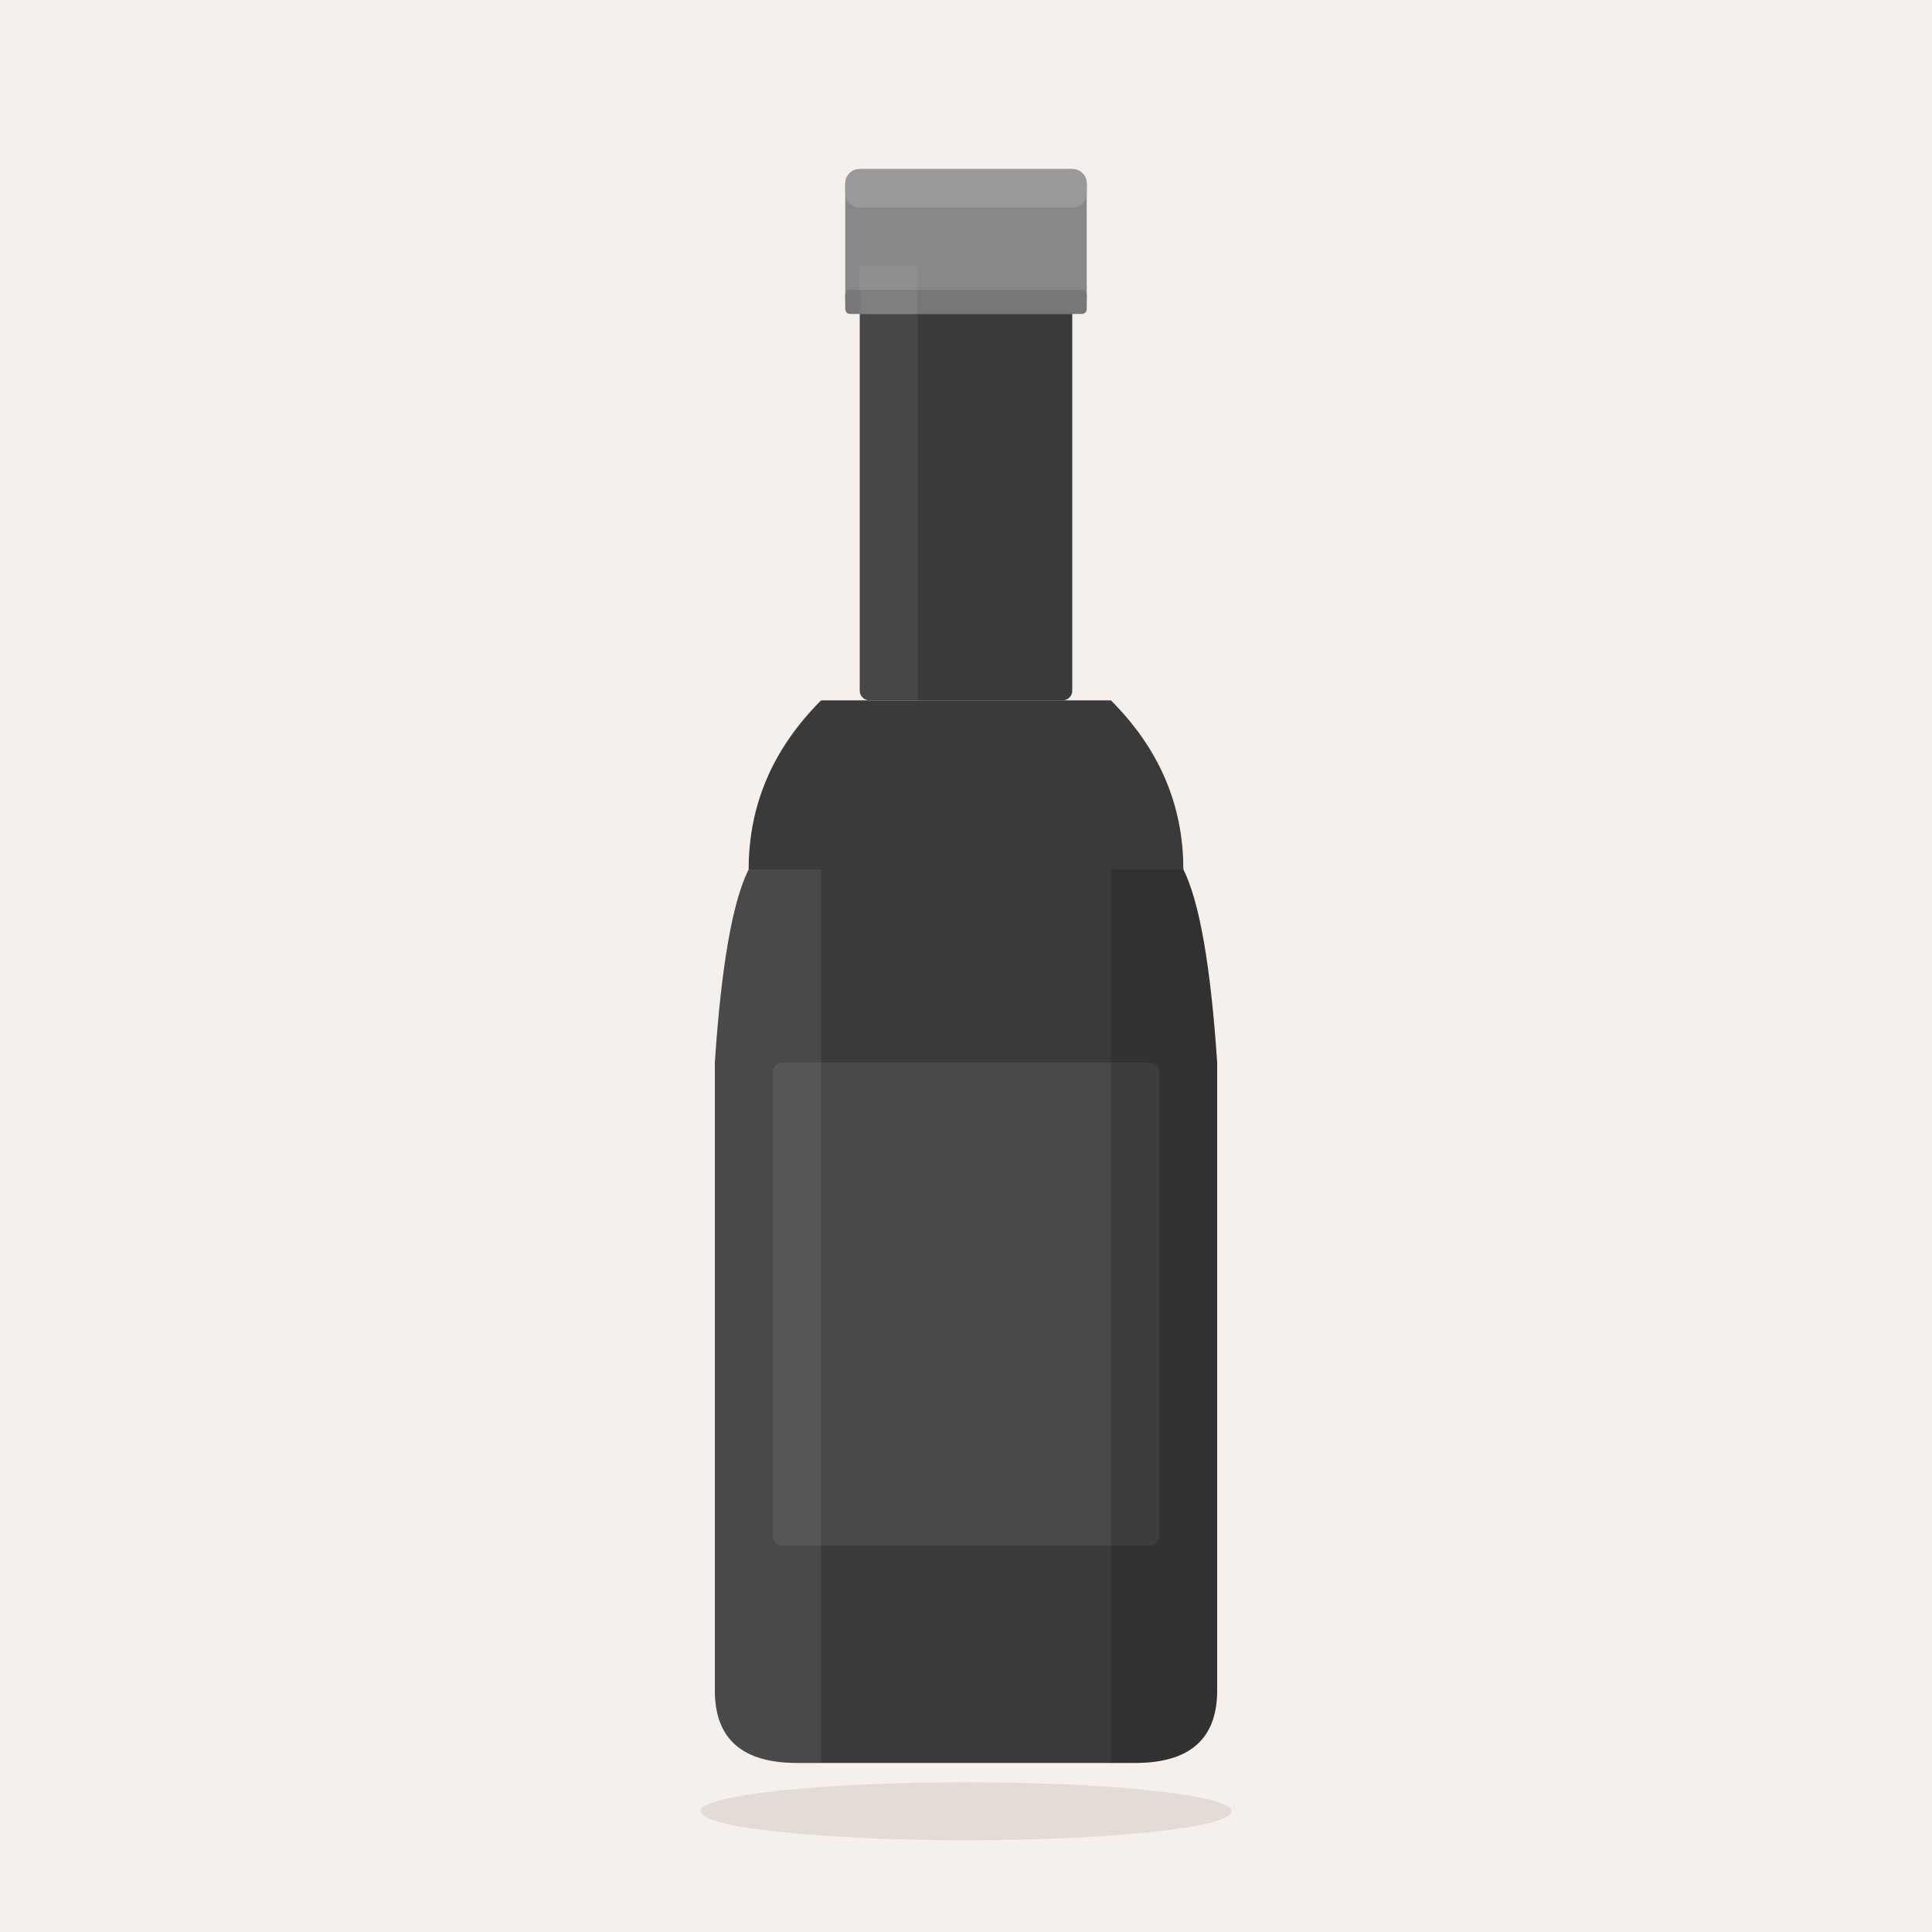
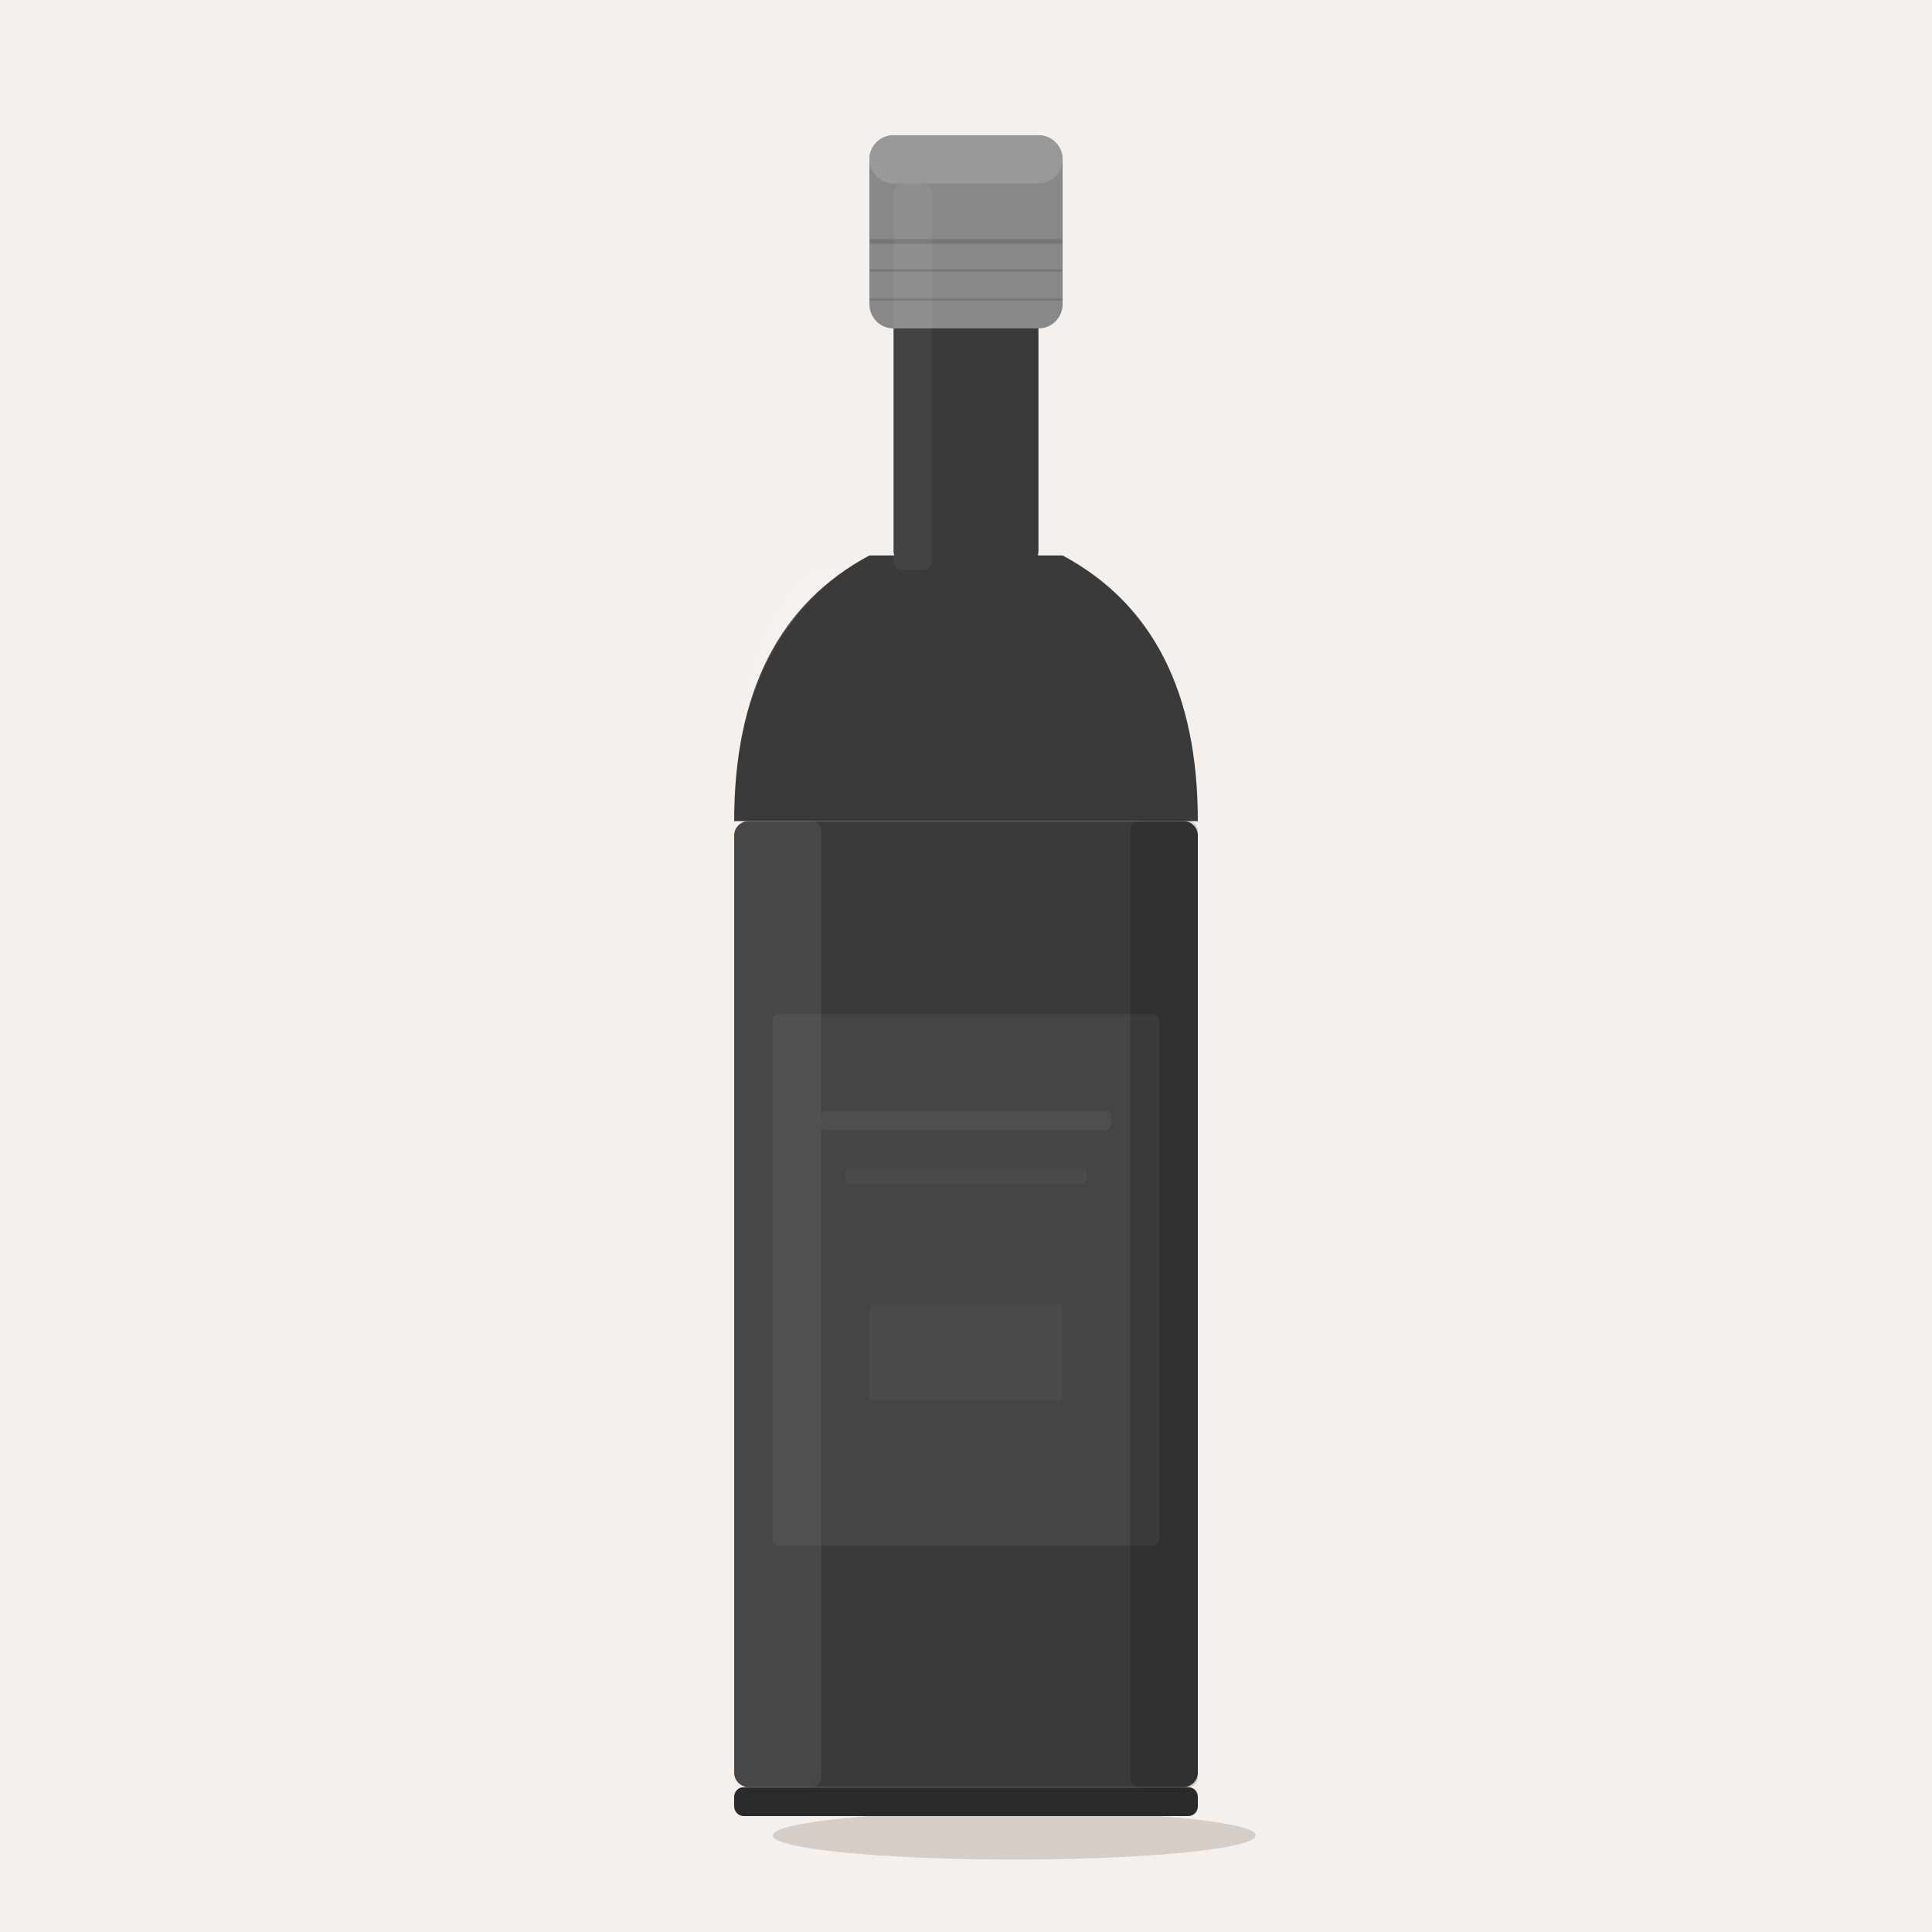
<svg xmlns="http://www.w3.org/2000/svg" viewBox="0 0 400 400" fill="none">
  <rect width="400" height="400" fill="#f5f0eb" />
-   <ellipse cx="200" cy="375" rx="55" ry="6" fill="#d0c8c0" opacity="0.5" />
-   <path d="M155 180 Q150 190 148 220 L148 350 Q148 365 165 365 L235 365 Q252 365 252 350 L252 220 Q250 190 245 180 Z" fill="#3a3a3a" />
-   <path d="M155 180 Q155 160 170 145 L170 145 L230 145 Q245 160 245 180 Z" fill="#3a3a3a" />
-   <rect x="178" y="55" width="44" height="90" rx="2" fill="#3a3a3a" />
-   <rect x="175" y="35" width="50" height="30" rx="3" fill="#888888" />
-   <rect x="175" y="35" width="50" height="8" rx="3" fill="#999999" />
-   <rect x="175" y="60" width="50" height="5" rx="1" fill="#777777" />
-   <rect x="160" y="220" width="80" height="100" rx="2" fill="#555555" opacity="0.5" />
-   <path d="M155 180 Q150 190 148 220 L148 350 Q148 365 165 365 L170 365 L170 180 Z" fill="white" opacity="0.08" />
-   <path d="M230 180 L230 365 L235 365 Q252 365 252 350 L252 220 Q250 190 245 180 Z" fill="black" opacity="0.15" />
-   <rect x="178" y="55" width="12" height="90" fill="white" opacity="0.06" />
+   <ellipse cx="210" cy="380" rx="50" ry="5" fill="#c0b8b0" opacity="0.6" />
+   <rect x="152" y="370" width="96" height="6" rx="2" fill="#2a2a2a" />
+   <rect x="152" y="170" width="96" height="200" rx="3" fill="#3a3a3a" />
+   <path d="M152 170 Q152 130 180 115 L180 115 L220 115 Q248 130 248 170 Z" fill="#3a3a3a" />
+   <rect x="185" y="38" width="30" height="80" rx="4" fill="#3a3a3a" />
+   <rect x="182" y="30" width="36" height="12" rx="5" fill="#3a3a3a" />
+   <rect x="180" y="28" width="40" height="40" rx="5" fill="#888888" />
+   <rect x="180" y="28" width="40" height="10" rx="5" fill="#999999" />
+   <line x1="180" y1="50" x2="220" y2="50" stroke="#777777" stroke-width="1" />
+   <line x1="180" y1="56" x2="220" y2="56" stroke="#777777" stroke-width="0.5" />
+   <line x1="180" y1="62" x2="220" y2="62" stroke="#777777" stroke-width="0.5" />
+   <rect x="160" y="210" width="80" height="110" rx="1" fill="#555555" opacity="0.4" />
+   <rect x="170" y="230" width="60" height="4" rx="1" fill="#666666" opacity="0.3" />
+   <rect x="175" y="242" width="50" height="3" rx="1" fill="#666666" opacity="0.2" />
+   <rect x="180" y="270" width="40" height="20" rx="1" fill="#5a5a5a" opacity="0.3" />
+   <rect x="152" y="170" width="18" height="200" rx="2" fill="white" opacity="0.07" />
+   <rect x="234" y="170" width="14" height="200" rx="2" fill="black" opacity="0.15" />
+   <path d="M152 170 Q152 135 175 118 L168 118 Q152 132 152 170 Z" fill="white" opacity="0.06" />
+   <rect x="185" y="38" width="8" height="80" rx="2" fill="white" opacity="0.05" />
</svg>
